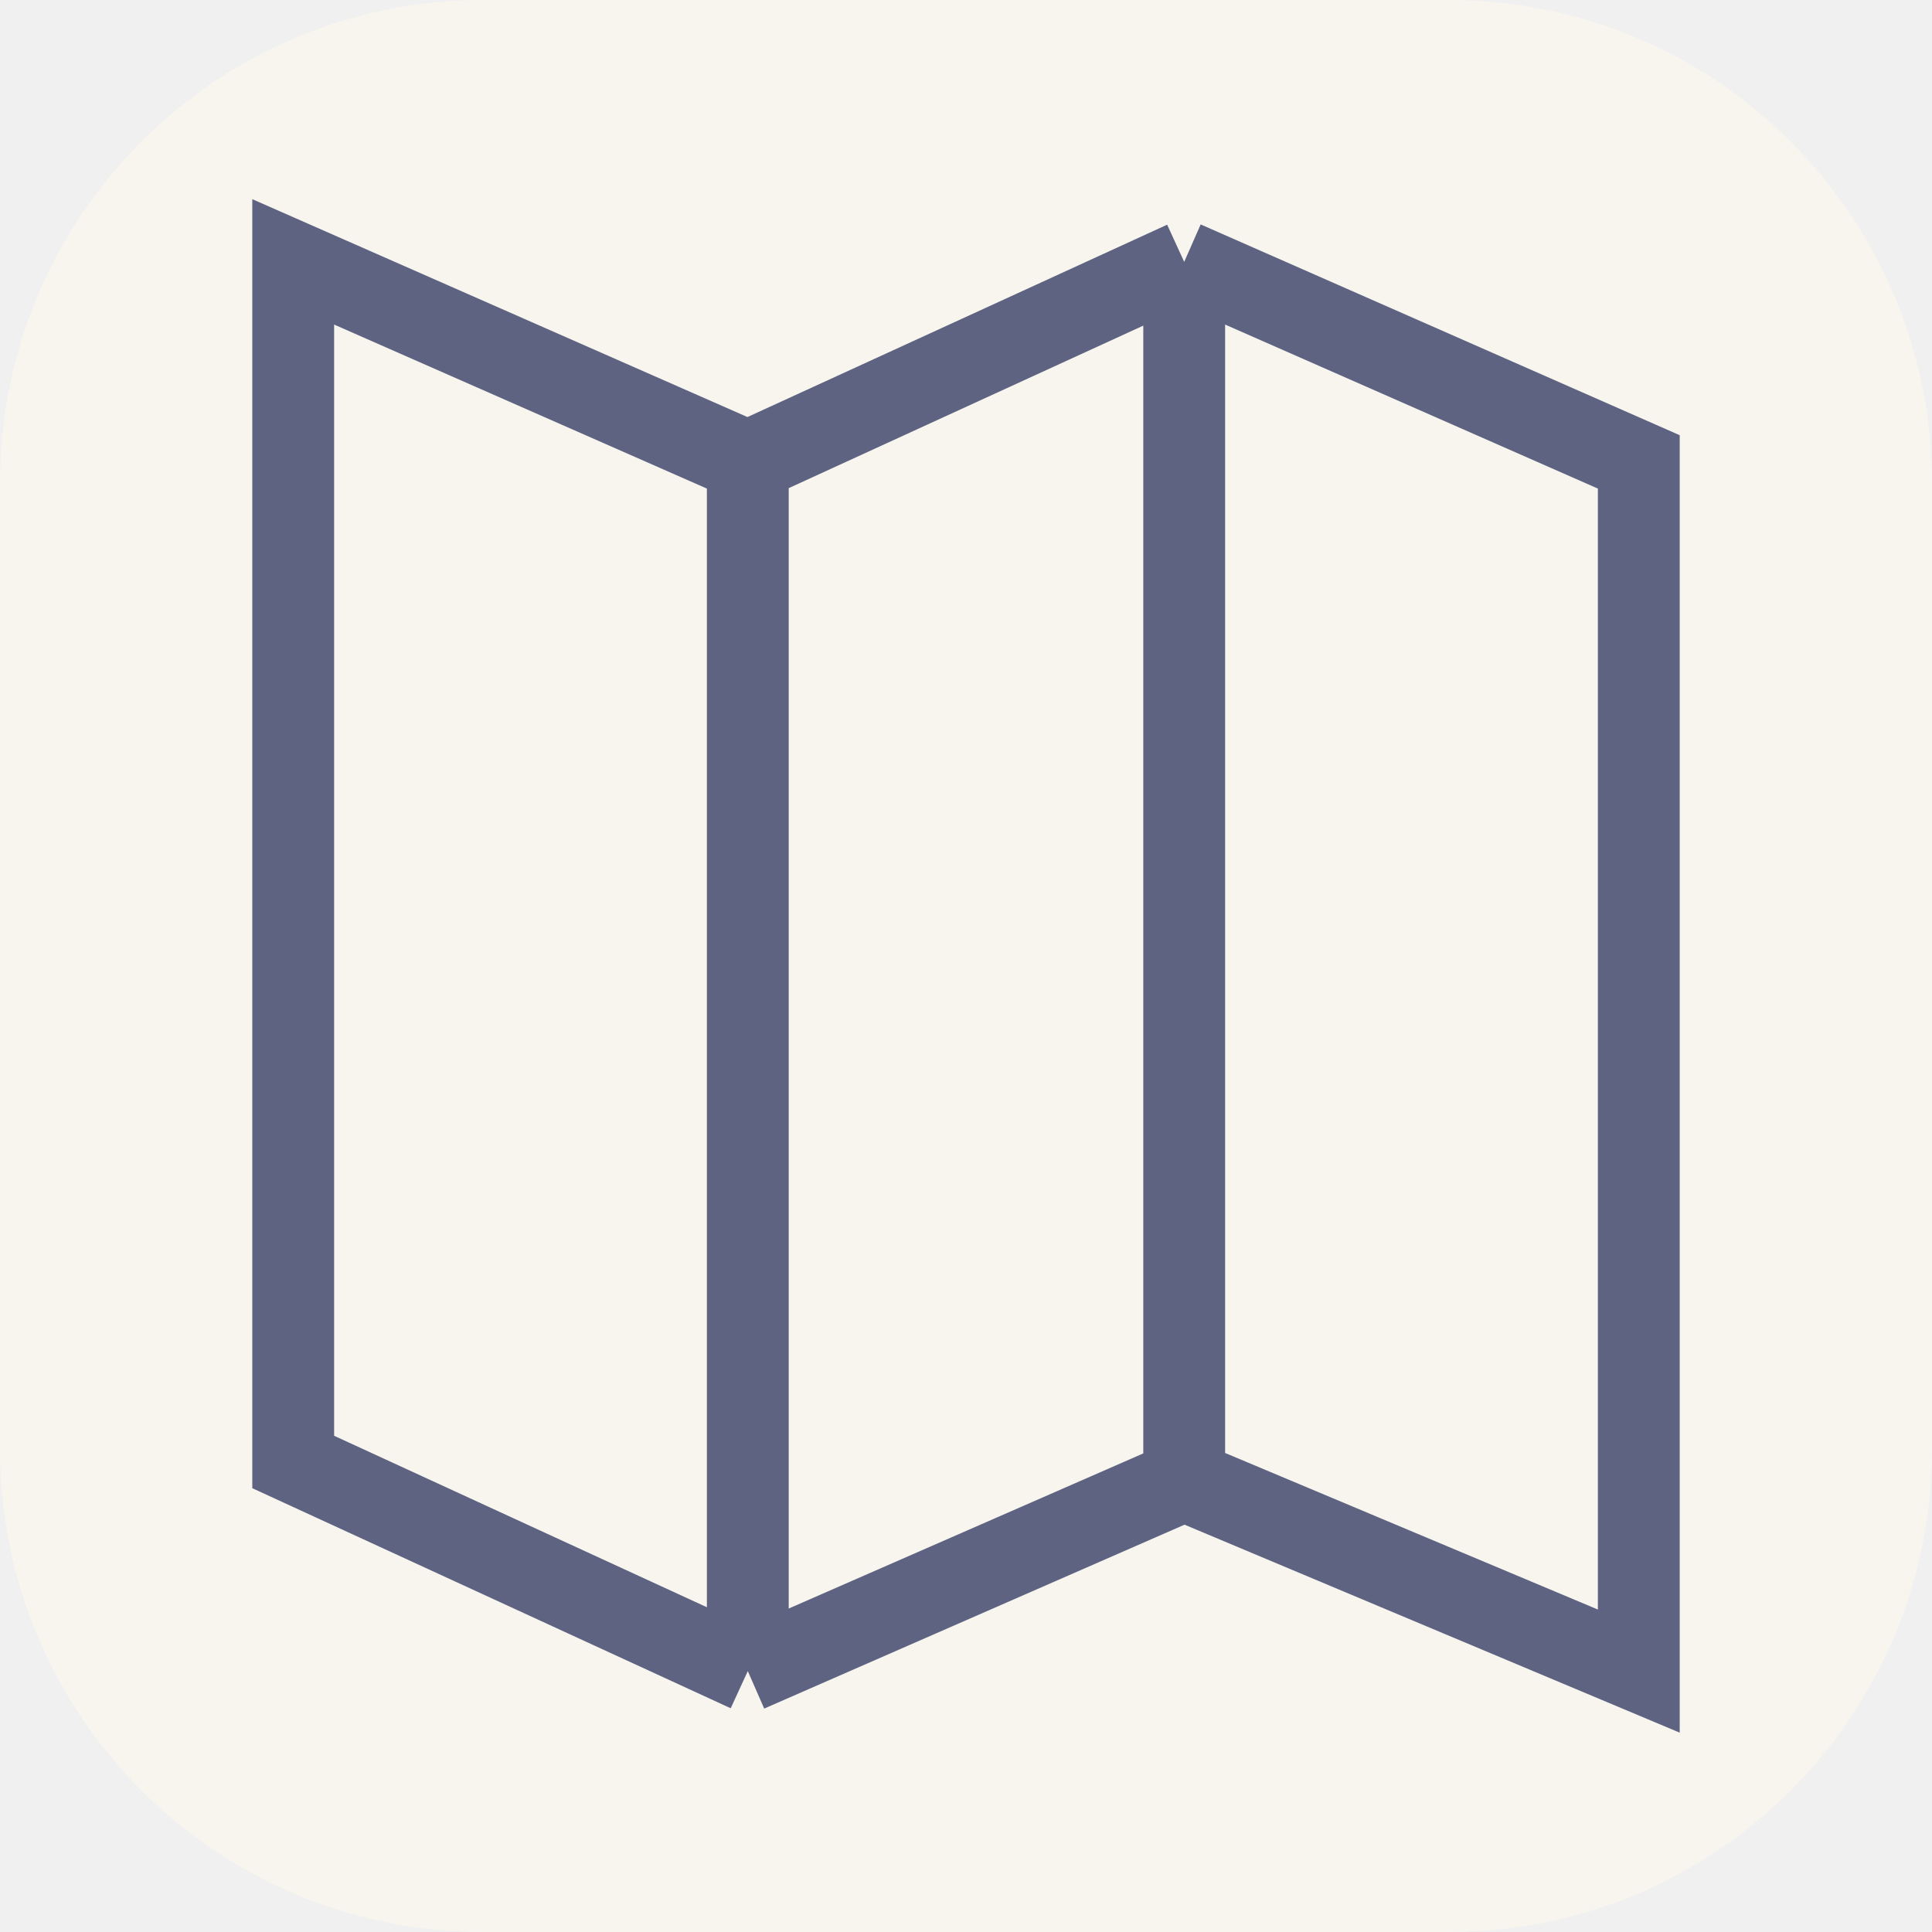
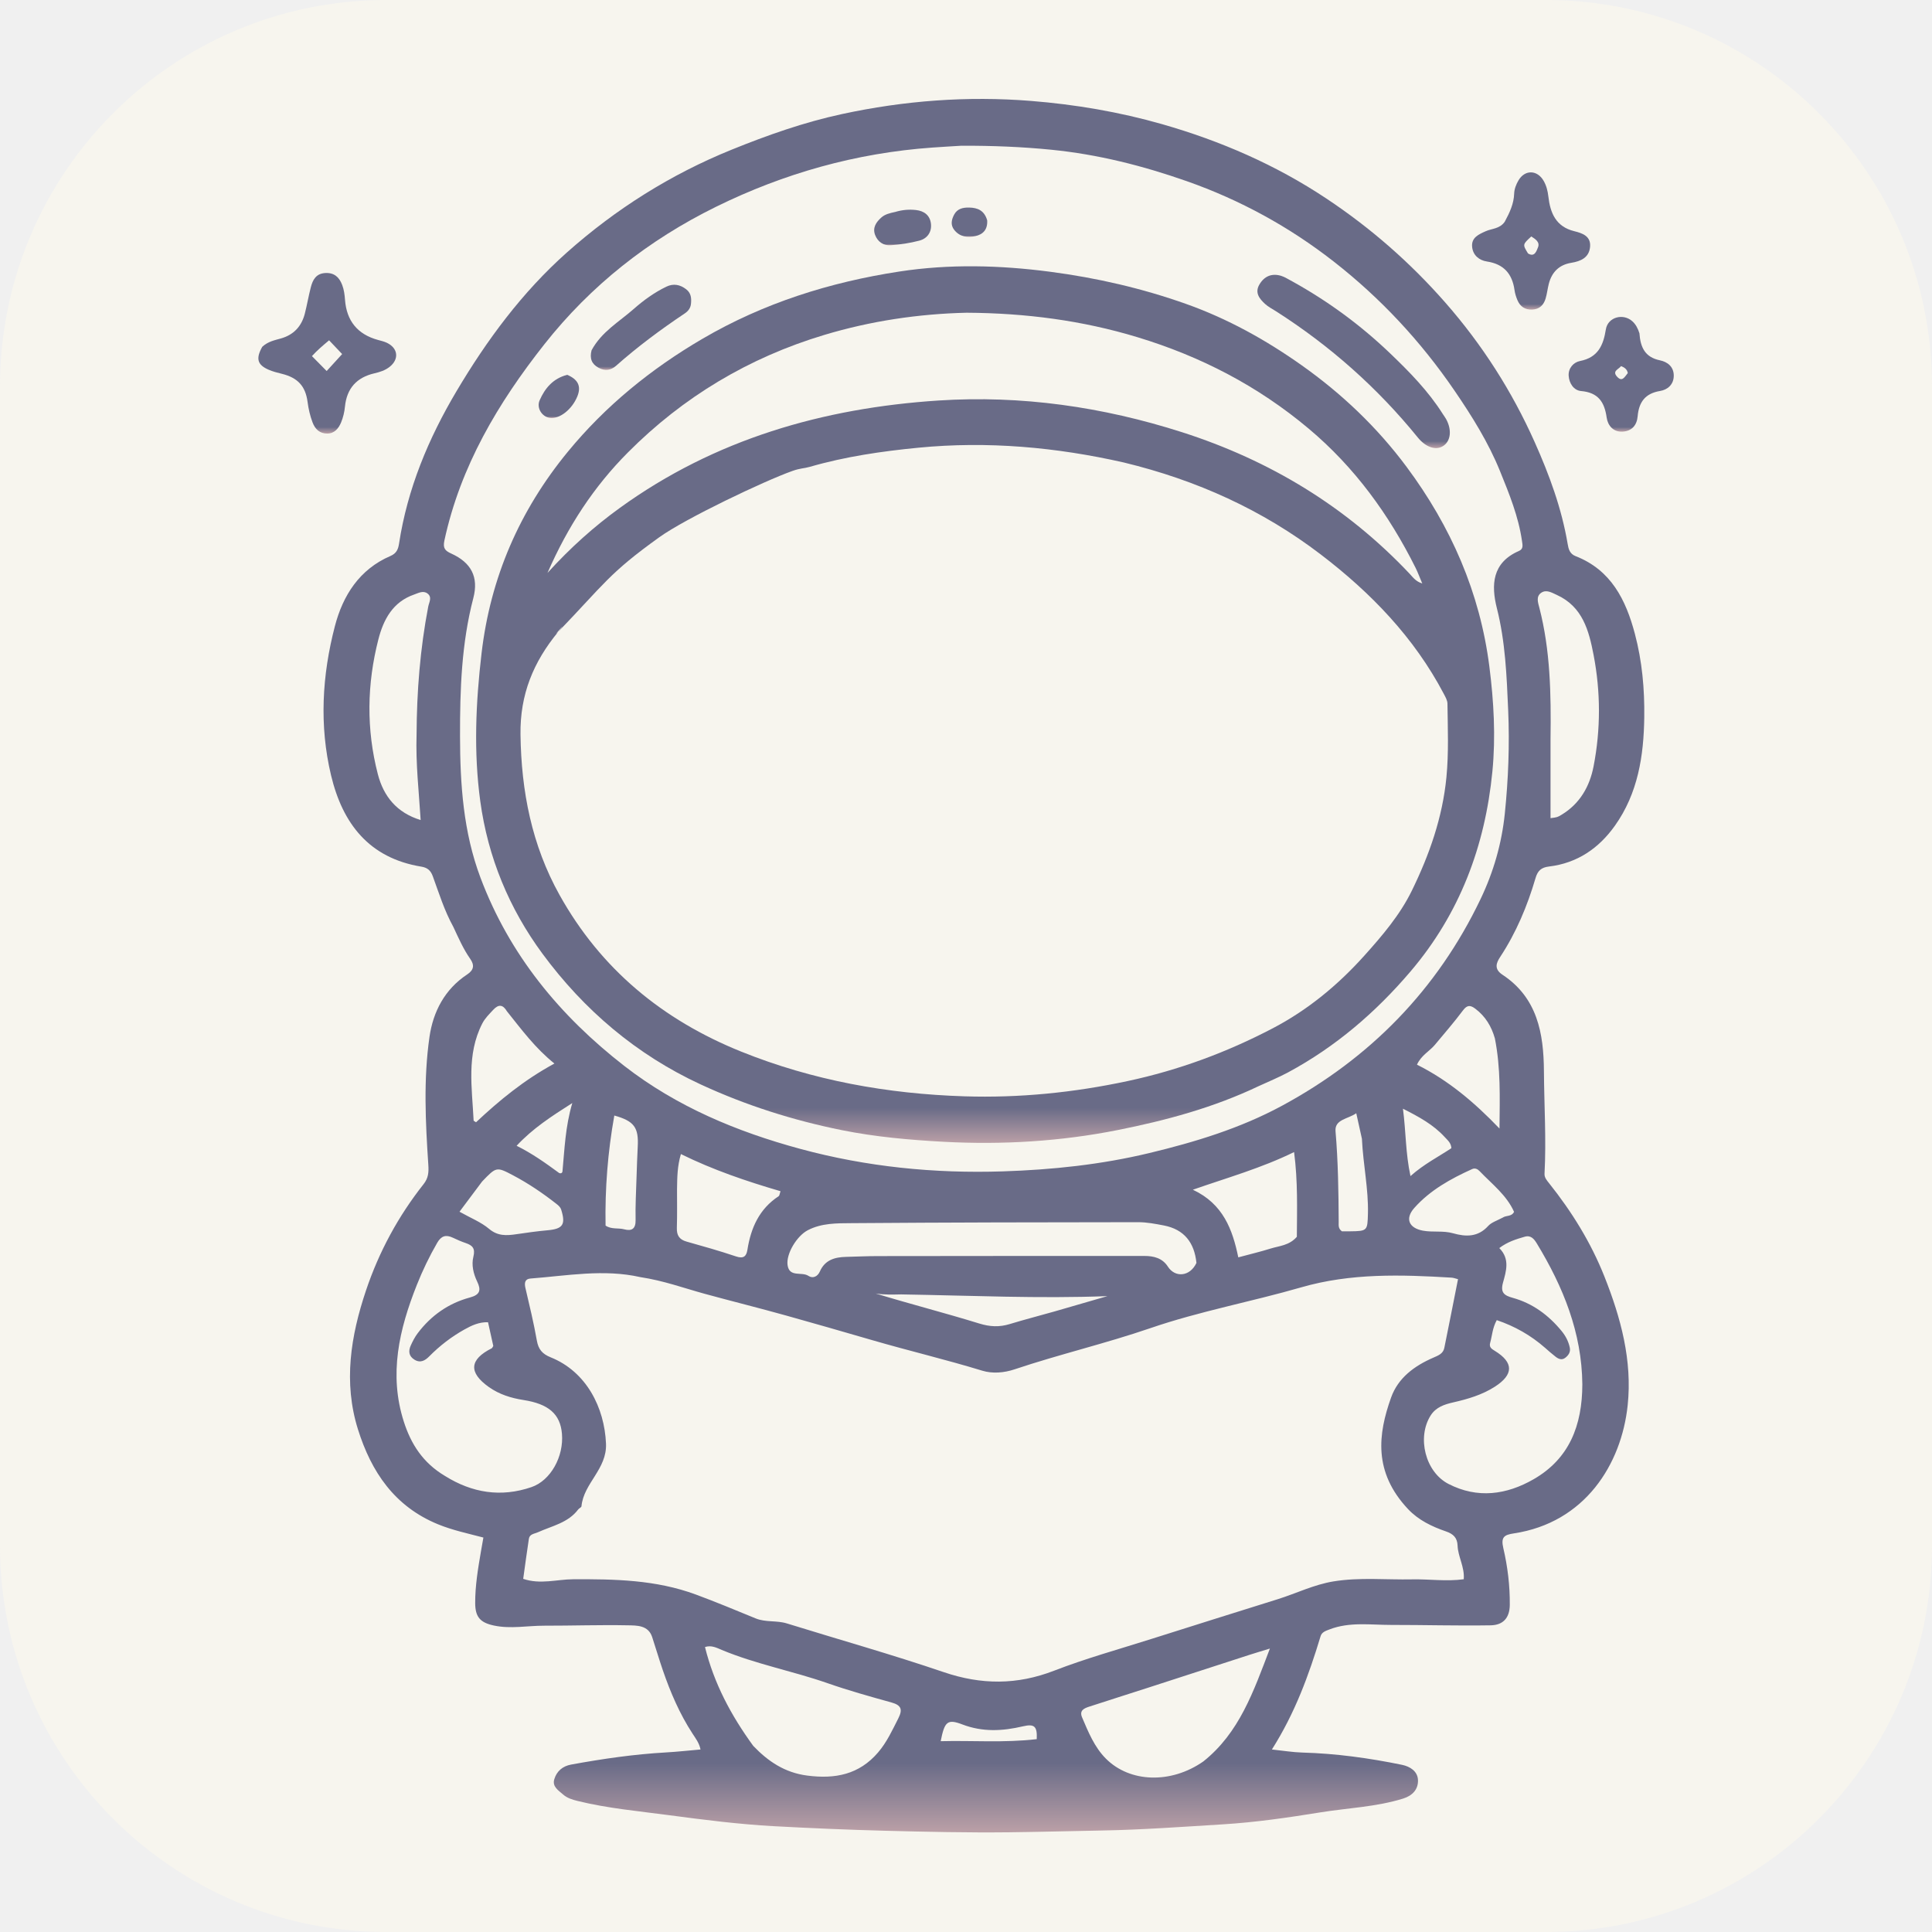
<svg xmlns="http://www.w3.org/2000/svg" version="1.1" width="1000" height="1000">
-   <rect width="1000" height="1000" rx="250" ry="250" fill="#f7f5ee" />
-   <g transform="matrix(9.411765,0,0,9.411765,123.5294,97.89706)">
-     <svg version="1.1" width="80" height="85">
-       <svg width="80" height="85" viewBox="0 0 80 85" fill="none">
-         <path d="M28 81.5L3 70V4L28 15M28 81.5L52 71M28 81.5V15M52 71V4M52 71L77 81.5V15L52 4M52 4L28 15" stroke="#5E6382" stroke-width="4.5" />
+   <rect width="1000" height="1000" rx="200" ry="200" fill="#f7f5ee" />
+   <g transform="matrix(3.673469,0,0,3.673469,132.5604,50.45799)">
+     <svg version="1.1" width="200" height="245">
+       <svg width="200" height="245" viewBox="0 0 200 245" fill="none">
+         <g clip-path="url(#clip0_1651_7695)">
+           <path d="M27.794 116.873C26.506 114.535 25.765 112.107 24.898 109.735C24.591 108.894 24.131 108.516 23.274 108.375C15.91 107.166 12.185 102.302 10.562 95.517C8.88 88.484 9.297 81.415 11.1 74.492C12.222 70.183 14.551 66.483 18.928 64.603C19.799 64.229 20.02 63.639 20.141 62.854C21.325 55.136 24.268 48.074 28.23 41.397C32.523 34.164 37.497 27.43 43.806 21.824C50.688 15.709 58.414 10.837 66.988 7.361C72.049 5.309 77.191 3.493 82.54 2.338C91.318 0.444 100.166 -0.234 109.154 0.482C115.456 0.984 121.652 2.04 127.681 3.766C135.87 6.111 143.642 9.476 150.795 14.232C157.066 18.401 162.649 23.29 167.585 28.925C172.761 34.834 176.942 41.367 180.152 48.555C182.227 53.199 183.959 57.906 184.804 62.928C184.917 63.597 185.082 64.3 185.914 64.624C190.924 66.575 193.005 70.793 194.272 75.57C195.292 79.41 195.646 83.342 195.594 87.31C195.524 92.761 194.709 98.034 191.455 102.611C189.19 105.797 186.148 107.882 182.177 108.357C181.084 108.488 180.583 108.931 180.27 110C179.12 113.918 177.555 117.664 175.291 121.101C174.734 121.946 174.403 122.806 175.611 123.603C180.52 126.84 181.421 131.839 181.456 137.179C181.488 142.002 181.798 146.822 181.54 151.646C181.511 152.177 181.861 152.578 182.167 152.961C185.38 156.985 188.071 161.327 189.972 166.11C192.289 171.936 193.922 177.958 193.256 184.274C192.377 192.609 187.215 200.82 177.212 202.323C175.828 202.531 175.375 202.86 175.736 204.403C176.344 207.011 176.671 209.701 176.646 212.393C176.629 214.203 175.737 215.246 173.934 215.275C169.258 215.35 164.579 215.216 159.901 215.219C157.004 215.221 154.071 214.76 151.24 215.853C150.694 216.064 150.162 216.23 149.989 216.802C148.334 222.281 146.383 227.636 143.126 232.77C144.737 232.939 146.07 233.165 147.409 233.202C152.151 233.332 156.827 233.979 161.462 234.932C162.592 235.165 163.652 235.832 163.709 237.056C163.77 238.363 162.954 239.27 161.626 239.684C157.815 240.871 153.83 241.005 149.929 241.636C145.391 242.37 140.837 243.034 136.244 243.316C130.544 243.665 124.852 244.087 119.132 244.187C114.787 244.263 110.434 244.388 106.088 244.437C100.257 244.502 94.422 244.371 88.591 244.22C83.374 244.084 78.158 243.861 72.947 243.577C68.001 243.307 63.086 242.681 58.177 242.027C53.881 241.454 49.556 241.069 45.33 240.031C44.559 239.842 43.825 239.622 43.244 239.103C42.607 238.534 41.695 238.017 42.015 236.958C42.358 235.824 43.189 235.116 44.381 234.897C48.81 234.085 53.259 233.438 57.762 233.184C59.347 233.095 60.927 232.917 62.619 232.77C62.434 231.849 61.932 231.208 61.49 230.53C59.677 227.749 58.388 224.741 57.307 221.602C56.773 220.05 56.317 218.48 55.804 216.924C55.251 215.244 53.648 215.299 52.35 215.273C48.432 215.196 44.511 215.334 40.591 215.327C38.233 215.322 35.874 215.807 33.516 215.307C31.581 214.896 30.875 214.115 30.869 212.131C30.862 209.704 31.261 207.313 31.67 204.927C31.781 204.283 31.896 203.64 32.025 202.907C29.826 202.329 27.7 201.884 25.652 201.048C19.492 198.534 16.222 193.632 14.351 187.662C12.278 181.048 13.323 174.524 15.483 168.095C17.321 162.626 20.027 157.631 23.601 153.107C24.273 152.258 24.336 151.445 24.266 150.4C23.866 144.385 23.569 138.34 24.43 132.361C24.941 128.818 26.578 125.65 29.739 123.567C30.709 122.927 30.776 122.234 30.162 121.359C29.208 119.996 28.544 118.483 27.794 116.873ZM54.14 166.213C48.965 165.045 43.814 166.018 38.659 166.411C37.87 166.472 37.779 167.03 37.949 167.752C38.526 170.211 39.119 172.67 39.558 175.155C39.776 176.391 40.326 177.039 41.499 177.51C46.555 179.541 49.085 184.607 49.301 189.669C49.456 193.274 46.151 195.243 45.845 198.498C45.83 198.661 45.512 198.778 45.382 198.951C43.955 200.844 41.692 201.266 39.7 202.165C39.215 202.384 38.539 202.402 38.434 203.08C38.146 204.95 37.901 206.826 37.635 208.727C40.062 209.551 42.375 208.796 44.665 208.785C50.535 208.756 56.315 208.853 61.962 210.937C64.804 211.986 67.586 213.152 70.381 214.297C71.804 214.88 73.341 214.561 74.779 215.007C82.147 217.292 89.58 219.384 96.878 221.869C102.177 223.674 107.206 223.694 112.441 221.667C116.906 219.937 121.546 218.654 126.119 217.203C132.053 215.319 137.994 213.459 143.936 211.599C146.567 210.776 149.058 209.533 151.815 209.085C155.501 208.487 159.207 208.875 162.902 208.8C165.308 208.751 167.72 209.118 170.16 208.783C170.3 207.057 169.349 205.623 169.29 204.042C169.248 202.924 168.669 202.395 167.668 202.049C165.675 201.36 163.781 200.463 162.306 198.893C157.378 193.647 158.095 188.295 159.919 183.184C160.918 180.385 163.229 178.705 165.897 177.551C166.586 177.252 167.255 176.993 167.418 176.196C168.073 172.99 168.7 169.778 169.351 166.502C168.971 166.409 168.713 166.303 168.45 166.287C161.329 165.857 154.251 165.633 147.256 167.653C140.211 169.688 132.94 171.022 126.022 173.396C119.696 175.568 113.197 177.083 106.874 179.204C105.362 179.712 103.725 179.828 102.321 179.398C97.165 177.82 91.92 176.582 86.749 175.076C82.732 173.906 78.702 172.749 74.678 171.625C70.871 170.562 67.023 169.608 63.201 168.562C60.287 167.763 57.426 166.71 54.14 166.213ZM99.385 6.797C98.008 6.883 96.63 6.96 95.254 7.058C84.542 7.824 74.396 10.679 64.79 15.407C55.3 20.078 47.163 26.477 40.608 34.785C34.081 43.058 28.788 51.965 26.532 62.417C26.297 63.507 26.616 63.863 27.497 64.262C30.294 65.529 31.385 67.551 30.608 70.527C28.935 76.931 28.721 83.448 28.733 90.005C28.745 96.788 29.195 103.498 31.613 109.929C35.698 120.793 42.787 129.39 51.88 136.456C59.267 142.195 67.732 145.721 76.683 148.146C86.015 150.674 95.549 151.629 105.214 151.313C112.173 151.086 119.048 150.366 125.851 148.732C132.329 147.176 138.655 145.248 144.508 142.089C156.956 135.37 166.413 125.732 172.532 112.936C174.358 109.118 175.511 105.106 175.942 100.925C176.442 96.074 176.63 91.205 176.418 86.317C176.209 81.494 176.024 76.701 174.829 71.972C174.002 68.7 174.145 65.542 177.932 63.897C178.589 63.612 178.45 63.078 178.366 62.493C177.872 59.032 176.556 55.82 175.26 52.627C173.625 48.598 171.326 44.921 168.866 41.319C164.108 34.353 158.423 28.252 151.792 23.081C145.55 18.213 138.647 14.433 131.137 11.794C124.928 9.613 118.596 8.01 112.028 7.36C107.91 6.952 103.787 6.785 99.385 6.797ZM26.61 194.226C30.431 196.617 34.496 197.277 38.801 195.8C41.502 194.873 43.367 191.505 43.094 188.281C42.858 185.497 41.199 184.08 37.684 183.53C35.934 183.257 34.264 182.745 32.777 181.688C29.922 179.657 30.044 177.821 33.195 176.244C33.278 176.202 33.316 176.071 33.42 175.913C33.185 174.852 32.938 173.74 32.678 172.569C31.408 172.531 30.373 173.023 29.368 173.583C27.526 174.61 25.873 175.883 24.389 177.385C23.833 177.948 23.164 178.367 22.32 177.851C21.496 177.348 21.439 176.625 21.791 175.844C22.061 175.248 22.367 174.651 22.759 174.131C24.644 171.629 27.108 169.892 30.132 169.082C31.59 168.691 31.714 168.013 31.148 166.838C30.617 165.736 30.326 164.497 30.611 163.356C30.902 162.192 30.518 161.745 29.54 161.416C28.914 161.206 28.305 160.934 27.706 160.652C26.735 160.196 26.081 160.404 25.522 161.37C24.415 163.283 23.462 165.262 22.648 167.31C20.163 173.56 18.669 179.906 20.817 186.59C21.823 189.721 23.491 192.372 26.61 194.226ZM186.868 181.312C186.8 174.039 184.17 167.586 180.461 161.479C180.073 160.84 179.62 160.267 178.746 160.521C177.543 160.871 176.339 161.231 175.166 162.12C176.699 163.649 176.132 165.385 175.689 166.989C175.293 168.42 175.885 168.805 177.065 169.132C179.871 169.91 182.106 171.57 183.937 173.796C184.505 174.486 184.913 175.255 185.099 176.138C185.231 176.769 184.933 177.203 184.482 177.565C184 177.951 183.53 177.758 183.12 177.444C182.595 177.043 182.102 176.601 181.605 176.165C179.603 174.41 177.346 173.131 174.809 172.273C174.192 173.408 174.161 174.469 173.883 175.459C173.705 176.093 174.077 176.322 174.536 176.602C177.219 178.242 177.202 179.952 174.525 181.663C172.732 182.809 170.735 183.394 168.686 183.861C167.434 184.147 166.239 184.531 165.492 185.712C163.538 188.802 164.74 193.667 168.002 195.349C172.101 197.462 176.192 196.885 180.011 194.687C185 191.816 186.856 187.162 186.868 181.312ZM70.046 232.259C72.141 234.449 74.492 236.038 77.657 236.447C81.581 236.954 84.958 236.316 87.638 233.184C88.878 231.735 89.643 230.05 90.489 228.383C91.118 227.145 90.918 226.53 89.525 226.145C86.505 225.309 83.481 224.463 80.526 223.431C75.603 221.711 70.443 220.755 65.611 218.742C64.944 218.464 64.15 218.027 63.249 218.336C64.52 223.446 66.886 227.919 70.046 232.259ZM132.495 164.21C132.204 161.376 130.792 159.489 127.895 158.933C126.709 158.705 125.497 158.472 124.298 158.473C110.832 158.482 97.366 158.508 83.901 158.609C81.827 158.624 79.685 158.591 77.738 159.601C76.191 160.405 74.664 162.921 74.883 164.512C75.13 166.299 76.881 165.412 77.817 166.033C78.426 166.437 79.107 166.167 79.438 165.412C80.137 163.814 81.505 163.4 83.089 163.361C84.578 163.325 86.066 163.252 87.555 163.25C100.091 163.234 112.628 163.225 125.165 163.23C126.475 163.231 127.695 163.525 128.473 164.737C129.488 166.319 131.58 166.164 132.495 164.21ZM133.465 234.455C138.536 230.418 140.522 224.637 142.845 218.548C141.571 218.94 140.783 219.171 140.002 219.424C135.236 220.966 130.472 222.516 125.706 224.057C122.93 224.954 120.149 225.833 117.375 226.737C116.664 226.969 115.965 227.27 116.381 228.247C117.265 230.32 118.121 232.439 119.739 234.062C123.109 237.444 128.904 237.643 133.465 234.455ZM182.386 90.426C182.386 94.136 182.386 97.845 182.386 101.544C183.339 101.423 183.368 101.411 183.954 101.057C186.537 99.496 187.905 97.059 188.451 94.244C189.465 89.029 189.456 83.758 188.452 78.541C187.794 75.125 186.916 71.741 183.254 70.082C182.529 69.753 181.804 69.302 181.088 69.778C180.294 70.307 180.633 71.2 180.817 71.915C182.357 77.891 182.474 83.983 182.386 90.426ZM22.61 89.739C22.639 83.69 23.11 77.682 24.254 71.732C24.37 71.13 24.839 70.411 24.152 69.891C23.54 69.428 22.86 69.829 22.265 70.035C19.266 71.07 17.948 73.554 17.233 76.335C15.609 82.651 15.512 89.027 17.155 95.356C17.964 98.472 19.822 100.787 23.184 101.809C22.94 97.801 22.48 93.942 22.61 89.739ZM59.309 153.83C59.306 155.645 59.341 157.462 59.284 159.275C59.251 160.314 59.621 160.917 60.65 161.206C62.985 161.862 65.321 162.524 67.619 163.296C68.654 163.644 69.075 163.315 69.225 162.369C69.712 159.276 70.898 156.596 73.638 154.804C73.745 154.734 73.75 154.51 73.889 154.107C69.086 152.704 64.377 151.105 59.855 148.874C59.342 150.623 59.338 152.1 59.309 153.83ZM146.642 160.533C146.667 156.629 146.794 152.719 146.253 148.594C141.626 150.858 136.935 152.174 131.99 153.898C136.268 155.9 137.583 159.515 138.391 163.428C140.081 162.974 141.525 162.633 142.938 162.19C144.176 161.802 145.562 161.769 146.642 160.533ZM174.547 132.582C174.07 130.898 173.217 129.47 171.79 128.395C171.081 127.861 170.632 127.851 170.042 128.641C168.796 130.308 167.424 131.882 166.091 133.483C165.336 134.391 164.177 134.941 163.568 136.278C167.953 138.47 171.621 141.544 175.195 145.277C175.235 140.81 175.377 136.81 174.547 132.582ZM35.34 128.754C34.781 127.814 34.181 127.715 33.401 128.56C32.84 129.168 32.25 129.734 31.866 130.483C29.612 134.881 30.427 139.547 30.649 144.161C30.65 144.194 30.734 144.223 30.988 144.394C34.242 141.342 37.723 138.456 42.033 136.119C39.335 133.951 37.455 131.399 35.34 128.754ZM175.66 157.822C176.135 157.484 176.898 157.724 177.248 157.017C176.193 154.645 174.129 153.098 172.395 151.281C172.132 151.006 171.77 150.796 171.348 150.987C168.315 152.357 165.405 153.971 163.185 156.473C161.835 157.994 162.455 159.309 164.411 159.668C165.813 159.925 167.256 159.637 168.654 160.035C170.465 160.55 172.17 160.586 173.6 159.005C174.056 158.5 174.815 158.268 175.66 157.822ZM31.841 152.746C30.804 154.132 29.767 155.517 28.659 156.999C30.205 157.869 31.68 158.448 32.828 159.414C34.052 160.444 35.273 160.37 36.639 160.171C38.106 159.958 39.576 159.744 41.051 159.614C43.222 159.422 43.644 158.816 42.992 156.724C42.864 156.315 42.575 156.096 42.275 155.861C40.367 154.367 38.364 153.011 36.219 151.878C33.864 150.635 33.855 150.653 31.841 152.746ZM90.879 168.648C89.685 168.675 88.491 168.709 87.296 168.522C92.167 170.005 97.068 171.26 101.896 172.75C103.405 173.215 104.727 173.273 106.186 172.828C108.29 172.186 110.423 171.642 112.539 171.038C115.014 170.332 117.483 169.607 119.954 168.89C110.311 169.264 100.733 168.806 90.879 168.648ZM53.61 151.952C53.662 150.585 53.694 149.216 53.771 147.849C53.922 145.127 53.271 144.225 50.473 143.443C49.551 148.585 49.147 153.753 49.239 158.952C50.078 159.514 51.014 159.25 51.858 159.476C52.921 159.761 53.499 159.42 53.471 158.158C53.427 156.182 53.539 154.203 53.61 151.952ZM155.809 146.711C155.564 145.606 155.32 144.501 155.014 143.123C153.839 143.951 151.95 143.976 152.093 145.654C152.457 149.924 152.515 154.19 152.539 158.464C152.542 158.887 152.443 159.359 152.993 159.759C153.31 159.759 153.742 159.762 154.174 159.758C156.59 159.736 156.596 159.648 156.658 157.268C156.747 153.8 155.988 150.407 155.809 146.711ZM42.692 151.538C42.95 151.648 43.145 151.55 43.169 151.294C43.465 148.177 43.562 145.038 44.552 141.686C41.592 143.575 38.998 145.246 36.705 147.707C38.893 148.794 40.721 150.09 42.692 151.538ZM167.463 146.462C165.884 144.742 163.897 143.649 161.592 142.483C162.022 145.746 161.951 148.735 162.653 151.976C164.566 150.274 166.61 149.248 168.418 148.045C168.361 147.299 167.949 146.987 167.463 146.462ZM109.993 231.313C110.073 229.526 109.694 229.122 108.047 229.507C105.169 230.18 102.383 230.338 99.514 229.242C97.388 228.429 97.01 228.841 96.458 231.601C100.934 231.483 105.369 231.853 109.993 231.313Z" fill="url(#paint0_linear_1651_7695)" />
+           <path d="M0.865 35.13C1.673 34.379 2.604 34.206 3.503 33.951C5.311 33.437 6.414 32.232 6.868 30.442C7.178 29.219 7.392 27.972 7.706 26.75C7.978 25.691 8.446 24.798 9.761 24.733C11.016 24.67 11.712 25.327 12.125 26.403C12.383 27.076 12.473 27.777 12.526 28.498C12.745 31.461 14.28 33.375 17.183 34.166C17.608 34.282 18.047 34.381 18.439 34.57C20.028 35.337 20.173 36.906 18.781 37.979C18.153 38.463 17.431 38.689 16.668 38.866C14.174 39.443 12.777 40.981 12.52 43.557C12.445 44.314 12.266 45.089 11.973 45.788C11.627 46.615 11.05 47.349 10.029 47.354C8.966 47.359 8.311 46.742 7.947 45.765C7.599 44.832 7.38 43.881 7.25 42.89C6.954 40.643 5.837 39.48 3.64 38.938C3 38.78 2.351 38.617 1.751 38.354C0.179 37.665 -0.07 36.8 0.865 35.13ZM7.868 36.44C8.543 37.124 9.217 37.808 9.942 38.543C10.709 37.703 11.389 36.959 12.123 36.154C11.422 35.414 10.762 34.718 10.284 34.214C9.419 34.939 8.632 35.599 7.868 36.44Z" fill="url(#paint1_linear_1651_7695)" />
+           <path d="M175.93 17.516C176.644 16.192 177.216 14.969 177.263 13.532C177.284 12.903 177.546 12.227 177.874 11.675C178.79 10.133 180.531 10.193 181.422 11.756C181.806 12.431 181.99 13.157 182.08 13.943C182.344 16.252 183.124 18.199 185.728 18.838C186.86 19.116 188.094 19.526 187.959 21.041C187.823 22.569 186.652 23.076 185.306 23.296C183.594 23.575 182.573 24.606 182.146 26.244C181.967 26.933 181.897 27.652 181.692 28.332C181.417 29.246 180.833 29.842 179.796 29.884C178.781 29.926 178.103 29.451 177.723 28.556C177.532 28.104 177.38 27.618 177.312 27.134C176.989 24.847 175.806 23.474 173.423 23.11C172.342 22.945 171.46 22.25 171.34 21.053C171.209 19.738 172.269 19.29 173.227 18.855C174.113 18.454 175.218 18.527 175.93 17.516ZM179.213 21.973C180.169 22.57 180.429 21.558 180.603 21.16C180.947 20.376 180.254 19.955 179.677 19.58C178.442 20.712 178.442 20.712 179.213 21.973Z" fill="url(#paint2_linear_1651_7695)" />
+           <path d="M194.914 33.226C195.051 35.229 195.719 36.606 197.801 37.034C198.862 37.252 199.745 37.923 199.75 39.186C199.754 40.445 198.875 41.181 197.825 41.353C195.702 41.7 194.836 42.943 194.663 44.92C194.552 46.179 193.851 46.995 192.572 47.081C191.226 47.172 190.454 46.214 190.296 45.097C189.987 42.904 189.1 41.576 186.698 41.363C185.661 41.271 185.013 40.286 184.942 39.213C184.871 38.134 185.636 37.31 186.533 37.134C189.079 36.635 189.827 34.923 190.182 32.677C190.457 30.937 192.643 30.344 193.948 31.562C194.4 31.983 194.687 32.518 194.914 33.226ZM193.274 38.833C193.182 38.299 192.812 38.039 192.324 37.846C191.986 38.32 191.001 38.535 191.792 39.372C192.482 40.101 192.805 39.408 193.274 38.833Z" fill="url(#paint3_linear_1651_7695)" />
+           <path d="M141.245 139.31C134.856 142.351 128.18 144.14 121.419 145.488C113.355 147.094 105.168 147.586 96.934 147.147C92.088 146.888 87.253 146.458 82.509 145.501C75.649 144.116 68.994 142.002 62.629 139.056C53.575 134.866 46.185 128.559 40.343 120.635C35.666 114.291 32.665 107.072 31.587 99.163C30.639 92.205 30.949 85.292 31.764 78.332C33.016 67.632 37.125 58.198 43.912 49.929C49.224 43.458 55.643 38.239 62.904 33.994C71.514 28.961 80.837 26.029 90.611 24.527C97.675 23.441 104.79 23.625 111.903 24.558C118.446 25.417 124.819 26.883 131.023 29.084C136.88 31.162 142.261 34.149 147.321 37.731C152.988 41.743 157.962 46.476 162.1 52.038C168.349 60.438 172.441 69.746 173.769 80.184C174.393 85.097 174.675 90.033 174.195 94.959C173.169 105.481 169.595 115.001 162.653 123.152C157.745 128.914 152.093 133.765 145.403 137.366C144.095 138.07 142.712 138.636 141.245 139.31ZM122.26 51.429C112.719 49.267 103.08 48.396 93.317 49.347C88.149 49.85 83.02 50.595 78.016 52.043C77.2 52.279 76.704 52.217 75.568 52.621C71.591 54.036 60.511 59.309 56.818 61.957C49.716 67.05 49.094 68.506 42.56 75.296C44.373 73.091 41.423 76.476 42.56 75.296C39.064 79.544 37.177 84.112 37.253 89.757C37.361 97.77 38.848 105.355 42.747 112.352C48.562 122.788 57.251 129.967 68.344 134.435C78.453 138.507 88.975 140.392 99.804 140.737C107.55 140.984 115.198 140.214 122.806 138.587C130.004 137.047 136.781 134.536 143.257 131.147C148.192 128.564 152.431 125.059 156.138 120.932C158.678 118.105 161.164 115.194 162.842 111.766C165.314 106.713 167.167 101.449 167.717 95.786C168.053 92.324 167.907 88.866 167.863 85.405C167.857 84.943 167.575 84.462 167.348 84.029C163.171 76.083 157.062 69.772 150.013 64.39C141.819 58.133 132.572 53.923 122.26 51.429ZM100.114 30.328C93.286 30.487 86.571 31.499 80.049 33.458C69.444 36.644 60.188 42.176 52.379 50.025C47.597 54.831 43.936 60.403 41.057 66.988C44.338 63.38 47.662 60.423 51.27 57.814C64.646 48.143 79.901 43.756 96.149 42.697C107.814 41.937 119.281 43.583 130.447 47.157C142.837 51.124 153.605 57.642 162.537 67.111C162.984 67.585 163.376 68.187 164.313 68.479C163.928 67.571 163.685 66.901 163.369 66.267C159.62 58.766 154.807 52.116 148.312 46.662C141.156 40.654 133.111 36.483 124.18 33.775C116.387 31.413 108.448 30.378 100.114 30.328Z" fill="url(#paint4_linear_1651_7695)" />
+           <path d="M146.024 25.924C151.116 28.748 155.661 32.108 159.776 36.044C162.518 38.668 165.172 41.372 167.21 44.603C167.357 44.835 167.528 45.053 167.661 45.293C168.524 46.846 168.332 48.457 167.213 49.134C166.168 49.765 164.766 49.238 163.69 47.914C157.994 40.9 151.314 34.977 143.687 30.111C143.177 29.785 142.62 29.506 142.179 29.103C141.382 28.373 140.686 27.524 141.356 26.37C142.042 25.187 143.107 24.724 144.444 25.135C144.961 25.294 145.428 25.618 146.024 25.924Z" fill="url(#paint5_linear_1651_7695)" />
+           <path d="M47.266 35.621C48.682 33.001 51.149 31.611 53.196 29.808C54.59 28.58 56.115 27.468 57.816 26.652C58.813 26.174 59.742 26.364 60.596 27.021C61.296 27.559 61.359 28.296 61.27 29.101C61.202 29.709 60.849 30.125 60.39 30.432C57.009 32.693 53.753 35.115 50.707 37.813C49.984 38.453 49.15 38.566 48.257 38.085C47.291 37.564 46.969 36.788 47.266 35.621Z" fill="url(#paint6_linear_1651_7695)" />
+           <path d="M90.047 16.129C91.092 15.817 92.021 15.755 92.962 15.855C94.145 15.981 94.956 16.62 95.087 17.793C95.216 18.96 94.576 19.873 93.459 20.168C92.138 20.516 90.762 20.722 89.398 20.82C88.394 20.891 87.578 20.329 87.214 19.361C86.831 18.34 87.369 17.558 88.099 16.909C88.605 16.459 89.258 16.294 90.047 16.129Z" fill="url(#paint7_linear_1651_7695)" />
+           <path d="M43.834 39.078C45.321 39.706 45.856 40.653 45.265 42.11C44.516 43.955 42.767 45.337 41.387 45.146C40.281 44.992 39.473 43.748 39.953 42.661C40.696 40.976 41.826 39.595 43.834 39.078Z" fill="url(#paint8_linear_1651_7695)" />
+           <path d="M103.01 17.31C103.092 18.634 102.399 19.298 101.346 19.532C100.233 19.78 99.142 19.644 98.362 18.652C97.803 17.941 97.993 17.177 98.362 16.491C98.797 15.682 99.575 15.489 100.468 15.508C101.689 15.535 102.61 15.928 103.01 17.31Z" fill="url(#paint9_linear_1651_7695)" />
+         </g>
+         <defs>
+           <linearGradient id="paint0_linear_1651_7695" x1="102.55" y1="0.203" x2="102.55" y2="244.454" gradientUnits="userSpaceOnUse">
+             <stop stop-color="#696B87" />
+             <stop offset="0.96" stop-color="#696B87" />
+             <stop offset="1" stop-color="#BBA0A7" />
+           </linearGradient>
+           <linearGradient id="paint1_linear_1651_7695" x1="10.027" y1="24.729" x2="10.027" y2="47.354" gradientUnits="userSpaceOnUse">
+             <stop stop-color="#696B87" />
+             <stop offset="0.96" stop-color="#696B87" />
+             <stop offset="1" stop-color="#BBA0A7" />
+           </linearGradient>
+           <linearGradient id="paint2_linear_1651_7695" x1="179.649" y1="10.55" x2="179.649" y2="29.887" gradientUnits="userSpaceOnUse">
+             <stop stop-color="#696B87" />
+             <stop offset="0.96" stop-color="#696B87" />
+             <stop offset="1" stop-color="#BBA0A7" />
+           </linearGradient>
+           <linearGradient id="paint3_linear_1651_7695" x1="192.344" y1="30.92" x2="192.344" y2="47.087" gradientUnits="userSpaceOnUse">
+             <stop stop-color="#696B87" />
+             <stop offset="0.96" stop-color="#696B87" />
+             <stop offset="1" stop-color="#BBA0A7" />
+           </linearGradient>
+           <linearGradient id="paint4_linear_1651_7695" x1="102.719" y1="23.783" x2="102.719" y2="147.3" gradientUnits="userSpaceOnUse">
+             <stop stop-color="#696B87" />
+             <stop offset="0.96" stop-color="#696B87" />
+             <stop offset="1" stop-color="#BBA0A7" />
+           </linearGradient>
+           <linearGradient id="paint5_linear_1651_7695" x1="154.643" y1="24.988" x2="154.643" y2="49.4" gradientUnits="userSpaceOnUse">
+             <stop stop-color="#696B87" />
+             <stop offset="0.96" stop-color="#696B87" />
+             <stop offset="1" stop-color="#BBA0A7" />
+           </linearGradient>
+           <linearGradient id="paint6_linear_1651_7695" x1="54.23" y1="26.385" x2="54.23" y2="38.382" gradientUnits="userSpaceOnUse">
+             <stop stop-color="#696B87" />
+             <stop offset="0.96" stop-color="#696B87" />
+             <stop offset="1" stop-color="#BBA0A7" />
+           </linearGradient>
+           <linearGradient id="paint7_linear_1651_7695" x1="91.095" y1="15.811" x2="91.095" y2="20.826" gradientUnits="userSpaceOnUse">
+             <stop stop-color="#696B87" />
+             <stop offset="0.96" stop-color="#696B87" />
+             <stop offset="1" stop-color="#BBA0A7" />
+           </linearGradient>
+           <linearGradient id="paint8_linear_1651_7695" x1="42.656" y1="39.078" x2="42.656" y2="45.163" gradientUnits="userSpaceOnUse">
+             <stop stop-color="#696B87" />
+             <stop offset="0.96" stop-color="#696B87" />
+             <stop offset="1" stop-color="#BBA0A7" />
+           </linearGradient>
+           <linearGradient id="paint9_linear_1651_7695" x1="100.514" y1="15.507" x2="100.514" y2="19.64" gradientUnits="userSpaceOnUse">
+             <stop stop-color="#696B87" />
+             <stop offset="0.96" stop-color="#696B87" />
+             <stop offset="1" stop-color="#BBA0A7" />
+           </linearGradient>
+           <clipPath id="clip0_1651_7695">
+             <rect width="200" height="245" fill="white" />
+           </clipPath>
+         </defs>
      </svg>
    </svg>
  </g>
</svg>
